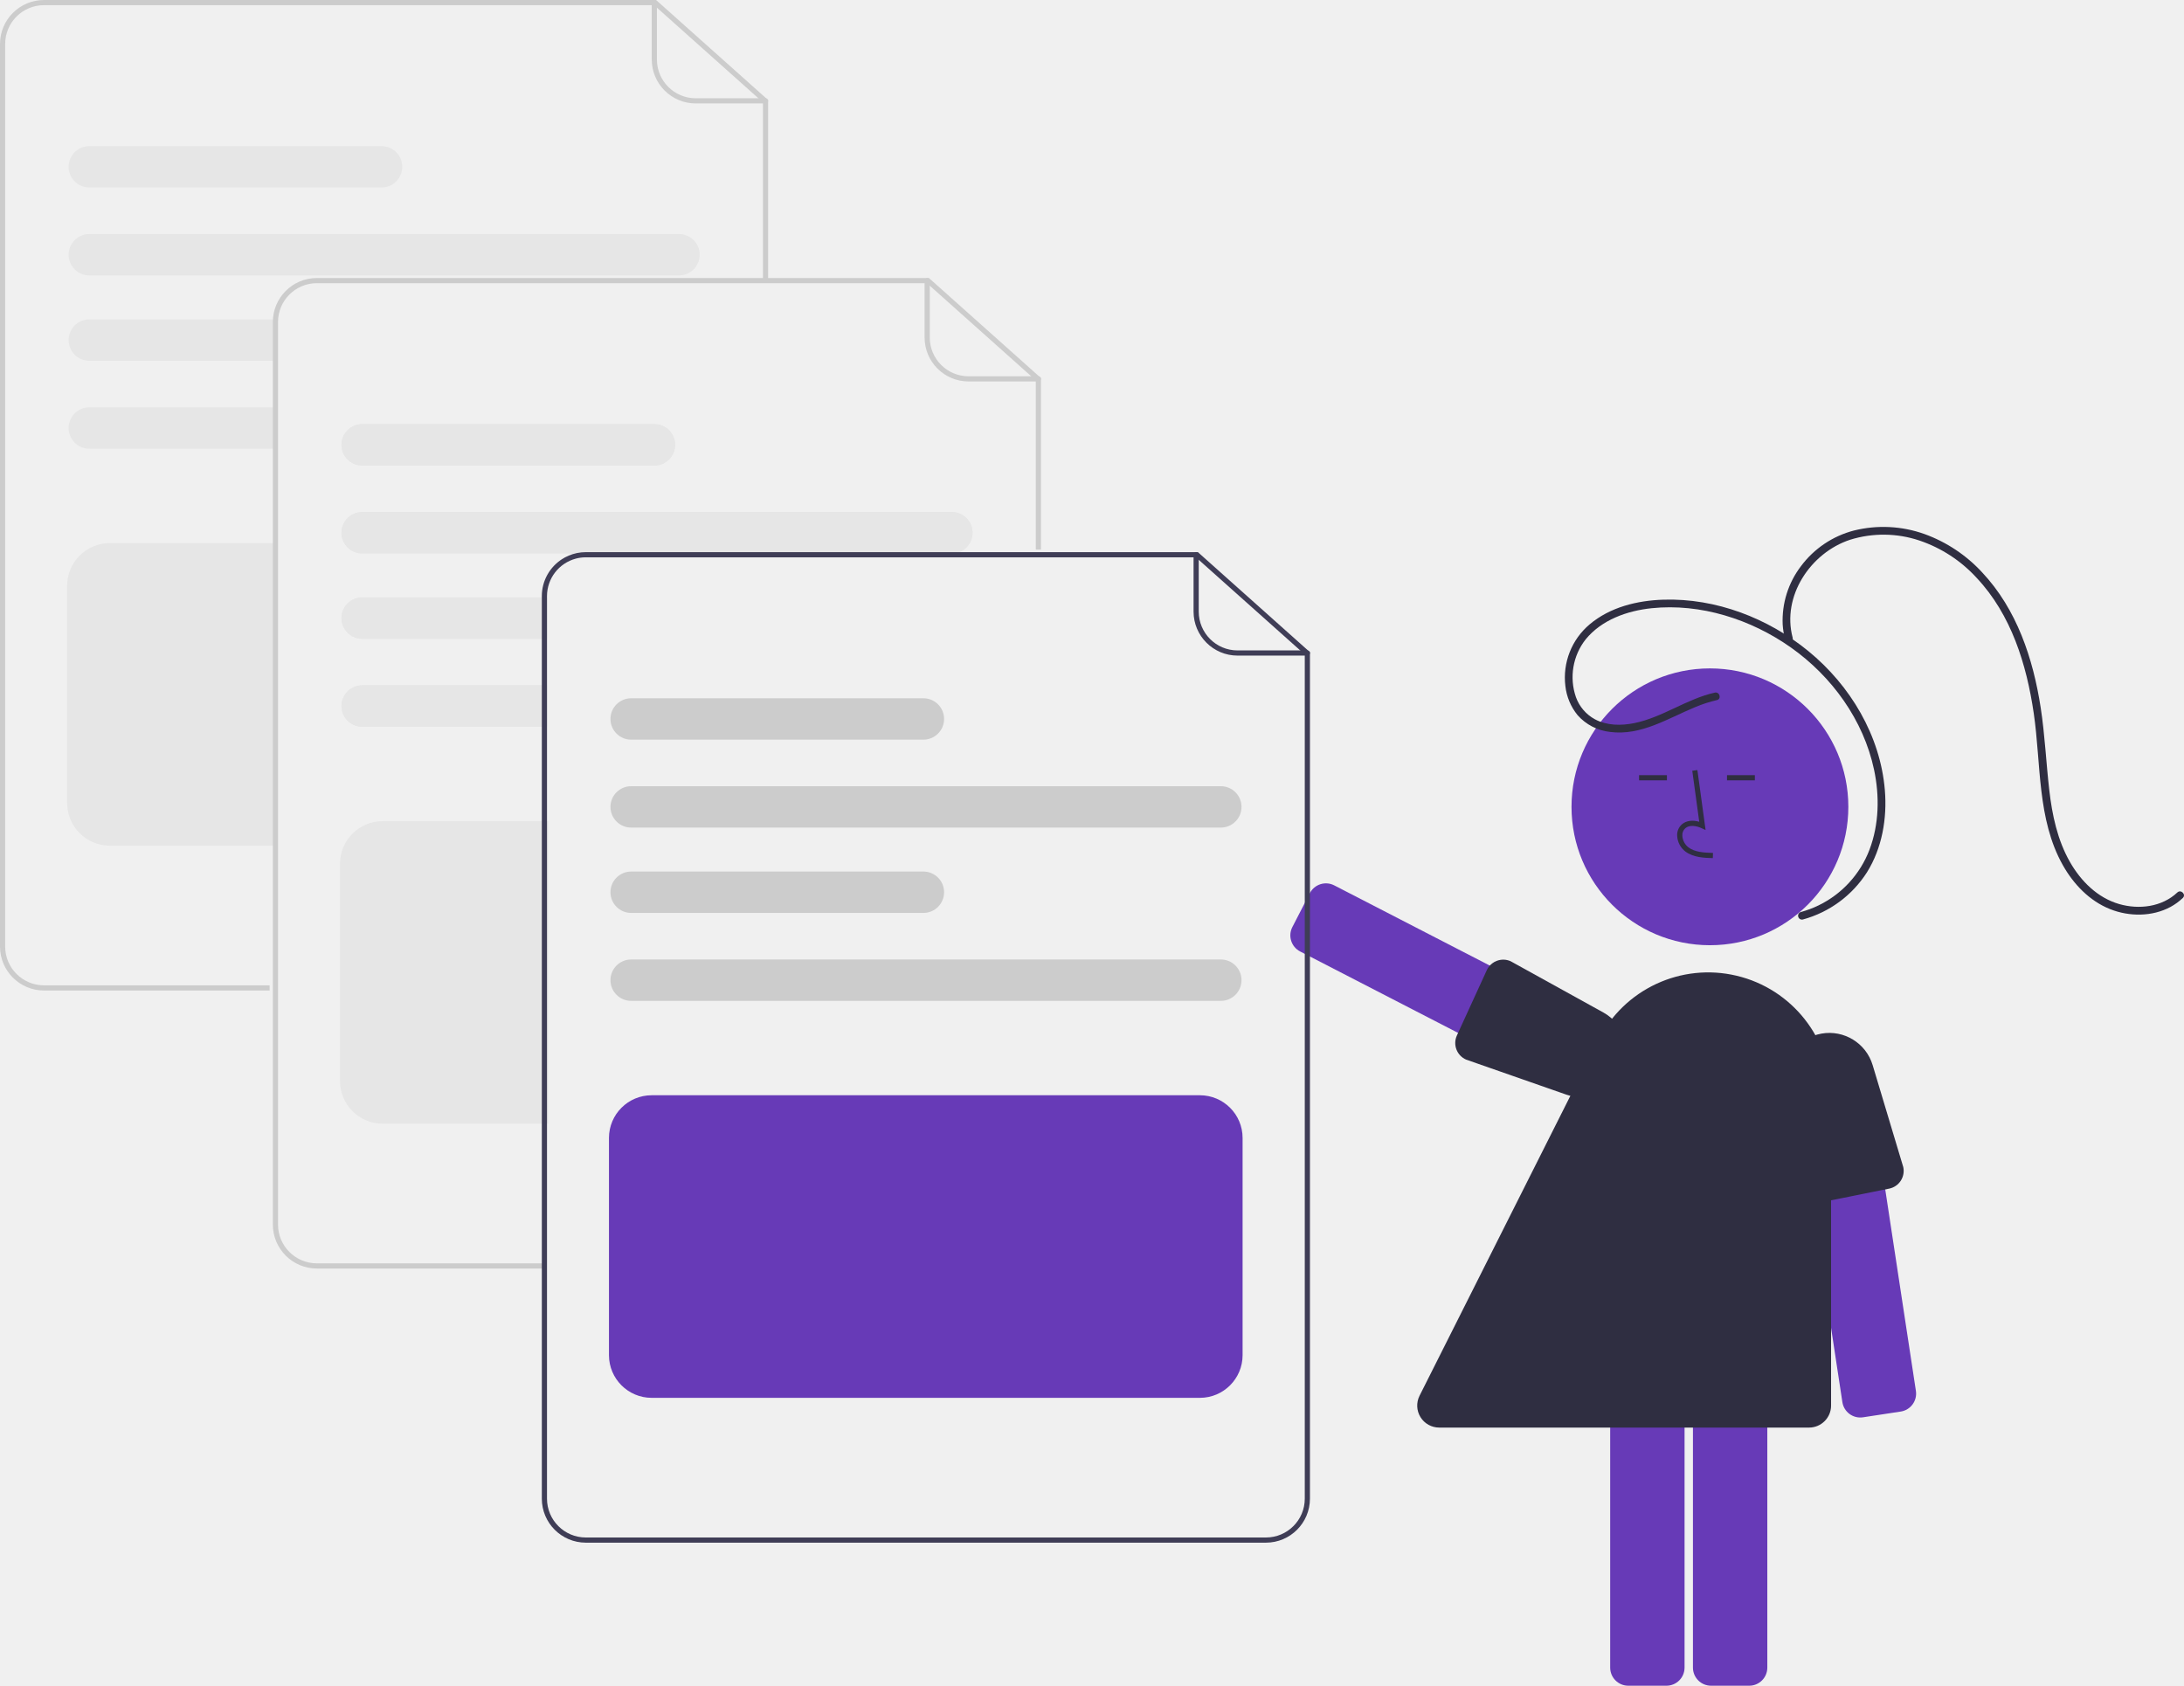
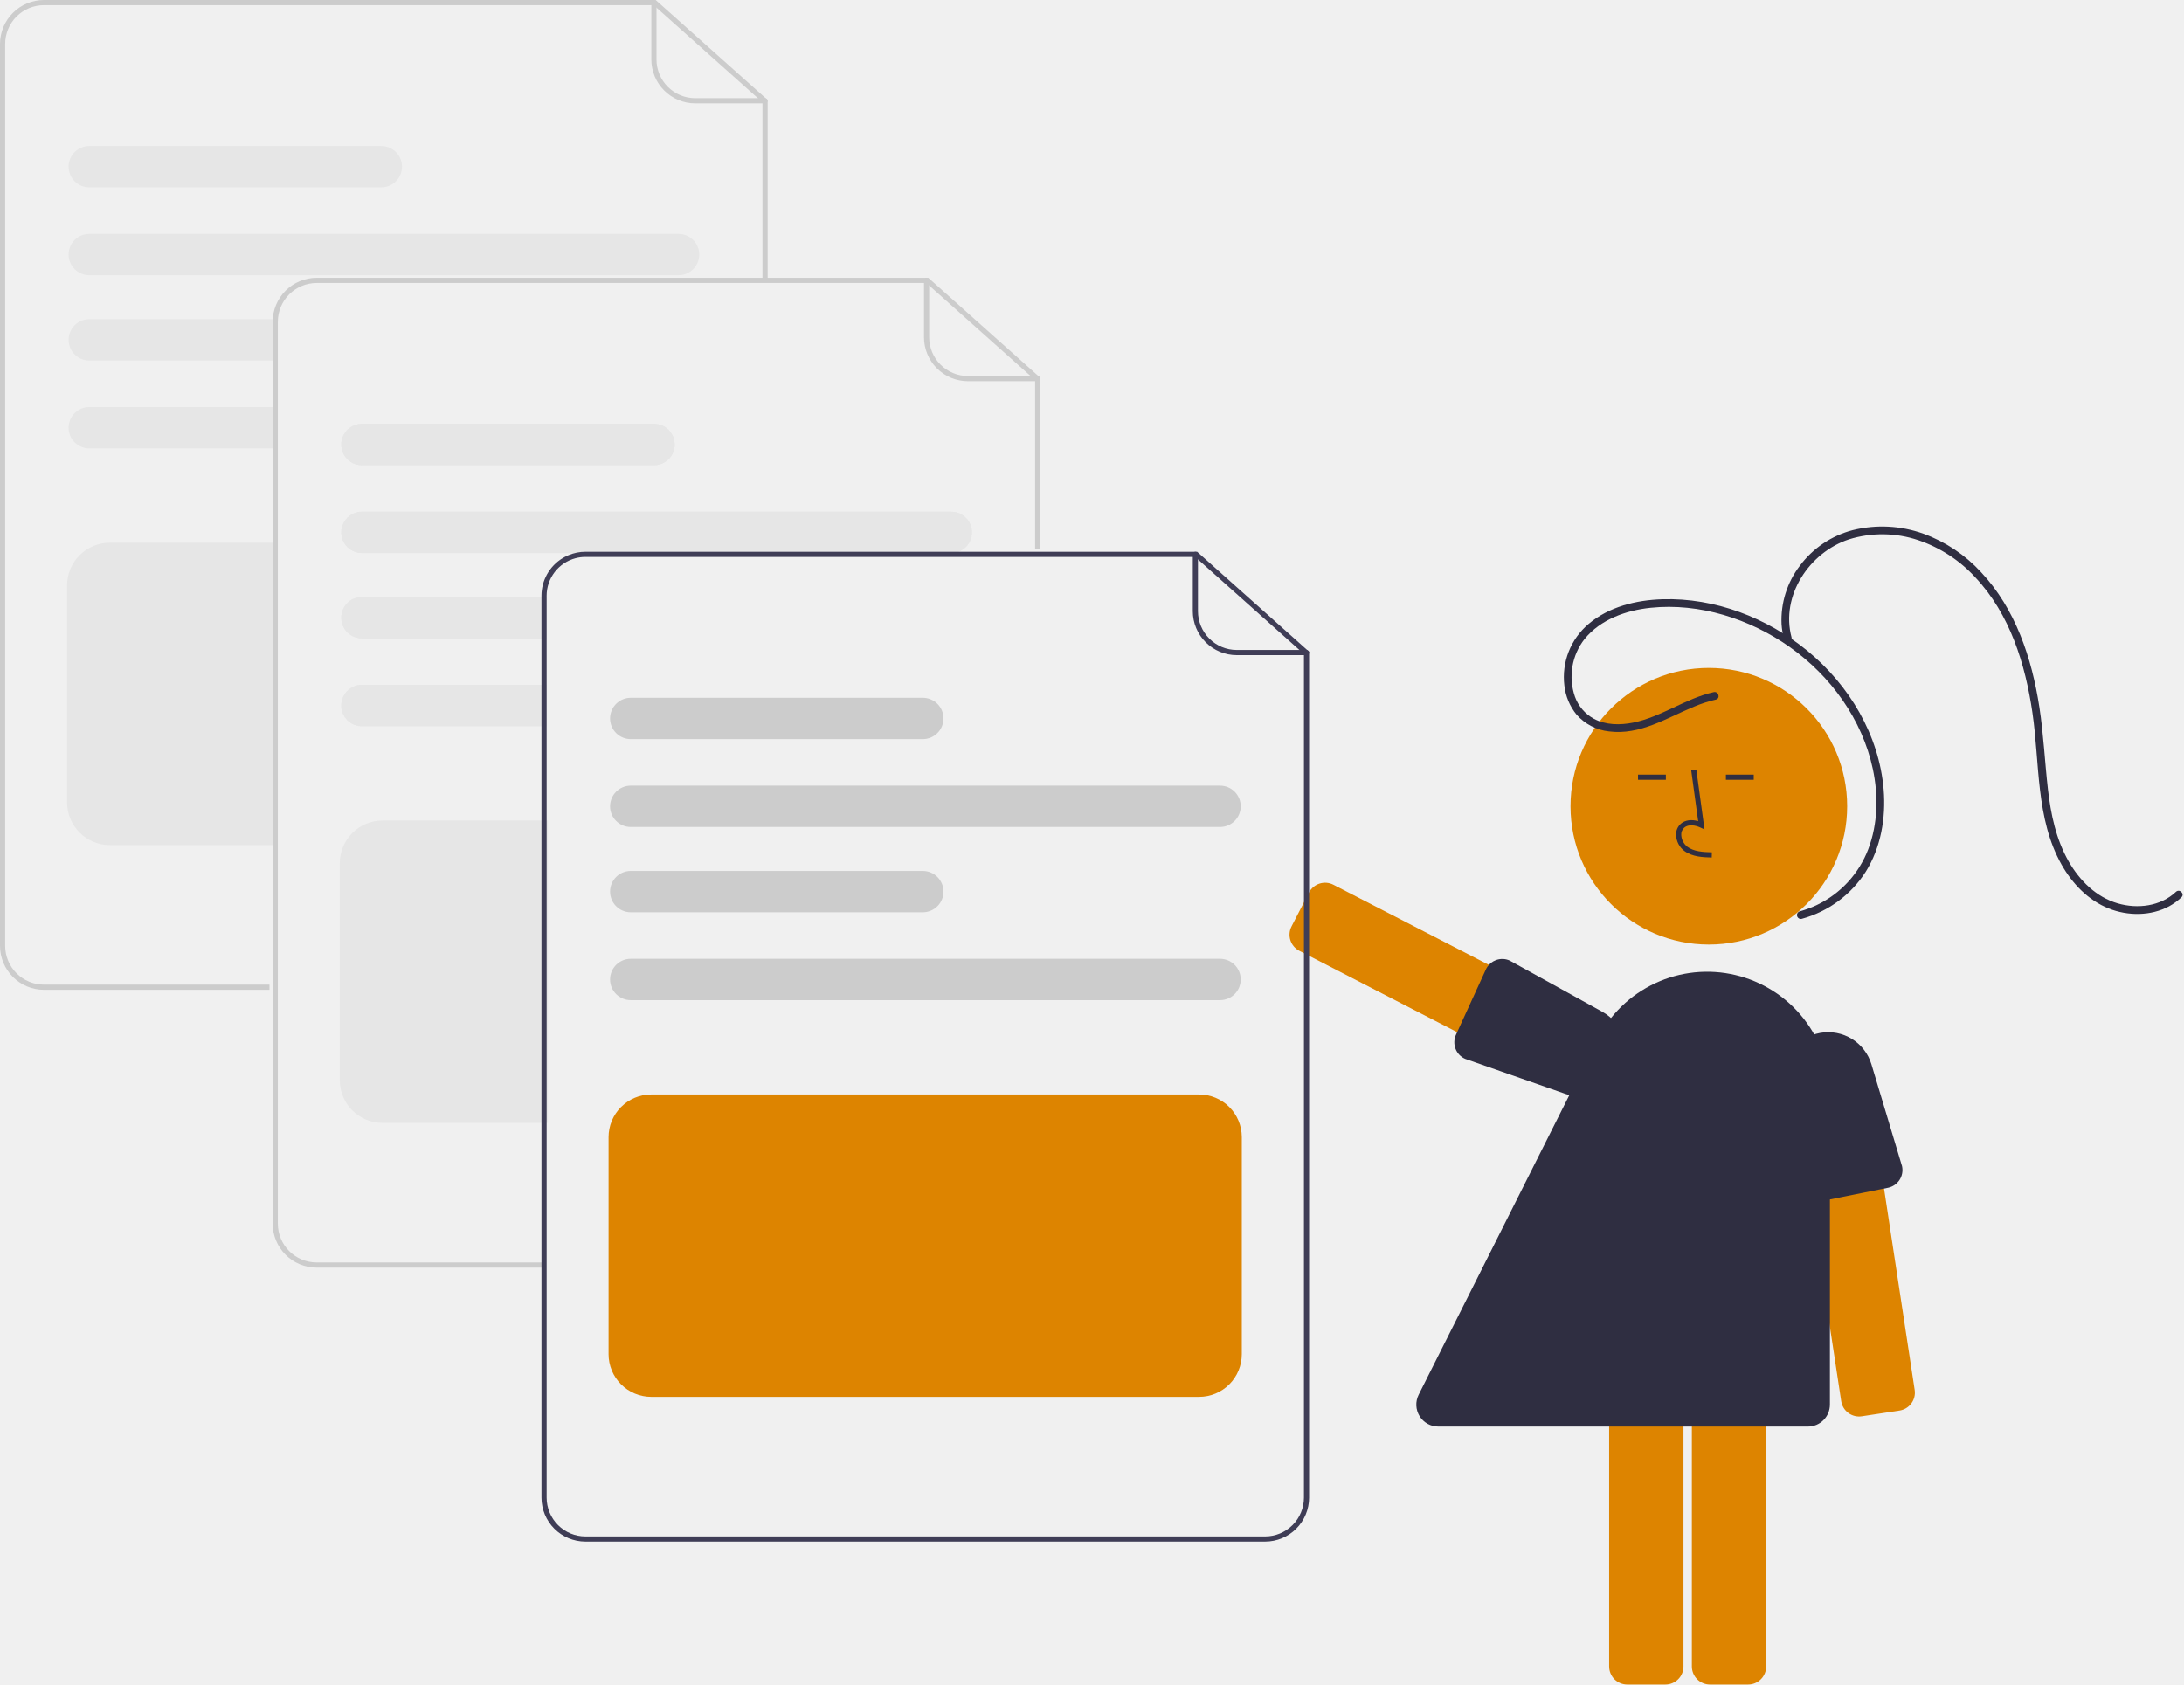
- <svg xmlns="http://www.w3.org/2000/svg" data-name="Layer 1" width="844.46" height="651.814" viewBox="0 0 844.46 651.814">
-   <path d="M789.817,548.366,680.48,491.995a7.007,7.007,0,0,1-3.014-9.429l6.763-13.118a7.008,7.008,0,0,1,9.429-3.014l109.337,56.372a7.007,7.007,0,0,1,3.014,9.429l-6.764,13.118a6.952,6.952,0,0,1-4.092,3.457,7.034,7.034,0,0,1-2.144.337A6.956,6.956,0,0,1,789.817,548.366Z" transform="translate(-177.7702 -124.0932)" fill="#673ab7" />
-   <path d="M756.482,495.633a6.966,6.966,0,0,1,5.394.141l35.831,19.812a17.469,17.469,0,0,1,7.253,22.952l-.449-.219.449.219a17.484,17.484,0,0,1-21.476,8.842l-38.859-13.582a6.999,6.999,0,0,1-3.573-9.237L752.606,499.33a7.037,7.037,0,0,1,.743-1.294A6.958,6.958,0,0,1,756.482,495.633Z" transform="translate(-177.7702 -124.0932)" fill="#2f2e41" />
-   <circle cx="661.155" cy="311.968" r="53.519" fill="#673ab7" />
-   <path d="M832.358,768.907V645.893a7.008,7.008,0,0,1,7-7h14.759a7.008,7.008,0,0,1,7,7V768.907a7.008,7.008,0,0,1-7,7H839.358A7.008,7.008,0,0,1,832.358,768.907Z" transform="translate(-177.7702 -124.0932)" fill="#673ab7" />
-   <path d="M800.358,768.907V645.893a7.008,7.008,0,0,1,7-7h14.759a7.008,7.008,0,0,1,7,7V768.907a7.008,7.008,0,0,1-7,7H807.358A7.008,7.008,0,0,1,800.358,768.907Z" transform="translate(-177.7702 -124.0932)" fill="#673ab7" />
-   <path d="M840.049,455.897l.056-2c-3.721-.104-7.001-.337-9.466-2.138A6.148,6.148,0,0,1,828.258,447.231a3.514,3.514,0,0,1,1.153-2.895c1.636-1.382,4.269-.935,6.188-.055l1.655.759-3.173-23.19-1.981.271,2.699,19.727c-2.607-.767-5.023-.437-6.678.961a5.471,5.471,0,0,0-1.86,4.492,8.133,8.133,0,0,0,3.2,6.073C832.627,455.689,836.742,455.804,840.049,455.897Z" transform="translate(-177.7702 -124.0932)" fill="#2f2e41" />
-   <rect x="633.758" y="299.73" width="10.771" height="2" fill="#2f2e41" />
-   <rect x="667.758" y="299.73" width="10.771" height="2" fill="#2f2e41" />
-   <path d="M890.139,666.249,871.629,544.635a7.007,7.007,0,0,1,5.867-7.973L892.087,534.441a7.008,7.008,0,0,1,7.974,5.867L918.571,661.921a7.008,7.008,0,0,1-5.867,7.974l-14.591,2.221a6.994,6.994,0,0,1-7.974-5.867Z" transform="translate(-177.7702 -124.0932)" fill="#673ab7" />
-   <path d="M875.834,588.191a6.966,6.966,0,0,1-3.055-4.448l-5.019-40.635a17.469,17.469,0,0,1,14.311-19.354l.087.492-.087-.492a17.484,17.484,0,0,1,19.773,12.184l11.84,39.425a6.999,6.999,0,0,1-5.375,8.318l-27.205,5.474a7.037,7.037,0,0,1-1.484.159A6.958,6.958,0,0,1,875.834,588.191Z" transform="translate(-177.7702 -124.0932)" fill="#2f2e41" />
-   <path d="M877.27,676.093H734.247a8.5,8.5,0,0,1-7.594-12.319L795.802,526.263a47.516,47.516,0,0,1,89.968,21.347V667.593A8.51,8.51,0,0,1,877.27,676.093Z" transform="translate(-177.7702 -124.0932)" fill="#2f2e41" />
-   <path d="M840.821,391.907c-10.956,2.446-20.197,9.587-31.212,11.807-5.02,1.012-10.548.97-15.158-1.501a15.799,15.799,0,0,1-7.335-8.559,23.621,23.621,0,0,1,3.767-22.341c6.184-7.57,16.043-11.058,25.502-12.041,18.93-1.967,38.375,4.271,53.783,15.137,15.909,11.22,28.114,28.067,32.208,47.241,2.188,10.25,1.973,21.153-1.764,31.023a39.528,39.528,0,0,1-19.769,21.545,38.796,38.796,0,0,1-6.766,2.519,1.501,1.501,0,0,0,.798,2.893A42.731,42.731,0,0,0,899.642,461.391c5.861-9.375,7.827-20.852,6.925-31.759-1.746-21.099-13.349-40.492-29.569-53.768-15.582-12.754-35.74-20.515-56.007-19.898-10.164.309-20.715,2.889-28.619,9.587a26.919,26.919,0,0,0-9.342,23.787,21.571,21.571,0,0,0,4.736,11.294,19.518,19.518,0,0,0,12.528,6.47c11.984,1.56,22.376-5.233,32.966-9.6a51.263,51.263,0,0,1,8.36-2.705c1.883-.421,1.086-3.313-.798-2.893Z" transform="translate(-177.7702 -124.0932)" fill="#2f2e41" />
-   <path d="M870.923,370.705c-4.303-16.107,6.926-32.872,22.184-37.902a43.585,43.585,0,0,1,26.84.299,52.942,52.942,0,0,1,22.118,14.441c13.374,14.228,19.299,33.432,22.071,52.366,2.862,19.549,1.247,40.961,11.25,58.725,4.147,7.365,10.303,13.814,18.257,16.986,7.42,2.959,16.31,2.973,23.419-.873a22.458,22.458,0,0,0,4.705-3.437c1.407-1.328-.717-3.446-2.121-2.121-5.953,5.617-14.825,6.677-22.476,4.472-8.345-2.404-14.769-8.818-19.001-16.203-4.895-8.541-6.933-18.303-8.045-27.989-1.213-10.574-1.681-21.204-3.302-31.735-2.923-18.993-9.238-38.059-22.636-52.312a56.363,56.363,0,0,0-22.275-14.821,47.224,47.224,0,0,0-27.278-1.377,37.203,37.203,0,0,0-20.506,13.79,34.679,34.679,0,0,0-7.073,22.536,30.616,30.616,0,0,0,.975,5.953,1.501,1.501,0,0,0,2.893-.798Z" transform="translate(-177.7702 -124.0932)" fill="#2f2e41" />
-   <path d="M282.03,507.093H194.77a17.019,17.019,0,0,1-17-17v-349a17.019,17.019,0,0,1,17-17H431.451l43.319,38.678v70.322h-2V163.667L430.688,126.093H194.77a15.017,15.017,0,0,0-15,15v349a15.017,15.017,0,0,0,15,15h87.26Z" transform="translate(-177.7702 -124.0932)" fill="#ccc" />
-   <path d="M473.77,164.093h-27a17.019,17.019,0,0,1-17-17v-22a1,1,0,1,1,2,0v22a15.017,15.017,0,0,0,15,15h27a1,1,0,0,1,0,2Z" transform="translate(-177.7702 -124.0932)" fill="#ccc" />
-   <path d="M440.31,214.593h-228a8,8,0,0,0,0,16h228a8,8,0,0,0,0-16Z" transform="translate(-177.7702 -124.0932)" fill="#e6e6e6" />
-   <path d="M325.31,180.593h-113a8,8,0,0,0,0,16h113a8,8,0,0,0,0-16Z" transform="translate(-177.7702 -124.0932)" fill="#e6e6e6" />
-   <path d="M212.31,281.593a8,8,0,0,0,0,16h71.46v-16Z" transform="translate(-177.7702 -124.0932)" fill="#e6e6e6" />
-   <path d="M212.31,247.593a8,8,0,1,0,0,16h71.46v-16Z" transform="translate(-177.7702 -124.0932)" fill="#e6e6e6" />
-   <path d="M284.27,451.093h-64.04a16.519,16.519,0,0,1-16.5-16.5v-84a16.519,16.519,0,0,1,16.5-16.5h64.04Z" transform="translate(-177.7702 -124.0932)" fill="#e6e6e6" />
-   <path d="M387.53,614.593H300.27a17.019,17.019,0,0,1-17-17v-349a17.019,17.019,0,0,1,17-17H536.951l43.319,38.678v66.322h-2V271.167L536.188,233.593H300.27a15.017,15.017,0,0,0-15,15v349a15.017,15.017,0,0,0,15,15h87.26Z" transform="translate(-177.7702 -124.0932)" fill="#ccc" />
-   <path d="M579.27,271.593h-27a17.019,17.019,0,0,1-17-17v-22a1,1,0,1,1,2,0v22a15.017,15.017,0,0,0,15,15h27a1,1,0,0,1,0,2Z" transform="translate(-177.7702 -124.0932)" fill="#ccc" />
-   <path d="M545.81,322.093h-228a8,8,0,0,0,0,16h228a8,8,0,0,0,0-16Z" transform="translate(-177.7702 -124.0932)" fill="#e6e6e6" />
-   <path d="M430.81,288.093h-113a8,8,0,0,0,0,16h113a8,8,0,0,0,0-16Z" transform="translate(-177.7702 -124.0932)" fill="#e6e6e6" />
-   <path d="M545.81,322.093h-228a8,8,0,0,0,0,16h228a8,8,0,0,0,0-16Z" transform="translate(-177.7702 -124.0932)" fill="#e6e6e6" />
-   <path d="M430.81,288.093h-113a8,8,0,0,0,0,16h113a8,8,0,0,0,0-16Z" transform="translate(-177.7702 -124.0932)" fill="#e6e6e6" />
-   <path d="M317.81,389.093a8,8,0,0,0,0,16h71.46v-16Z" transform="translate(-177.7702 -124.0932)" fill="#e6e6e6" />
-   <path d="M317.81,355.093a8,8,0,0,0,0,16h71.46v-16Z" transform="translate(-177.7702 -124.0932)" fill="#e6e6e6" />
-   <path d="M317.81,389.093a8,8,0,0,0,0,16h71.46v-16Z" transform="translate(-177.7702 -124.0932)" fill="#e6e6e6" />
-   <path d="M317.81,355.093a8,8,0,0,0,0,16h71.46v-16Z" transform="translate(-177.7702 -124.0932)" fill="#e6e6e6" />
-   <path d="M389.77,558.593h-64.04a16.519,16.519,0,0,1-16.5-16.5v-84a16.519,16.519,0,0,1,16.5-16.5h64.04Z" transform="translate(-177.7702 -124.0932)" fill="#e6e6e6" />
-   <path d="M395.41,340.093a16.994,16.994,0,0,0-8.14,14.5v2.5h2v-2.5a15.027,15.027,0,0,1,11.15-14.5Zm245.54-2.5H404.27a17.02,17.02,0,0,0-17,17v349a17.024,17.024,0,0,0,17,17h263a17.024,17.024,0,0,0,17-17v-327.32Zm41.32,366a15.018,15.018,0,0,1-15,15h-263a15.018,15.018,0,0,1-15-15v-349a15.027,15.027,0,0,1,11.15-14.5,14.833,14.833,0,0,1,3.85-.5H640.19l42.08,37.57Zm-286.86-363.5a16.994,16.994,0,0,0-8.14,14.5v2.5h2v-2.5a15.027,15.027,0,0,1,11.15-14.5Z" transform="translate(-177.7702 -124.0932)" fill="#3f3d56" />
-   <path d="M683.27,377.593h-27a17.019,17.019,0,0,1-17-17v-22a1,1,0,0,1,2,0v22a15.017,15.017,0,0,0,15,15h27a1,1,0,0,1,0,2Z" transform="translate(-177.7702 -124.0932)" fill="#3f3d56" />
-   <path d="M649.812,444.093h-228a8,8,0,1,1,0-16h228a8,8,0,0,1,0,16Z" transform="translate(-177.7702 -124.0932)" fill="#ccc" />
-   <path d="M534.812,410.093h-113a8,8,0,1,1,0-16h113a8,8,0,0,1,0,16Z" transform="translate(-177.7702 -124.0932)" fill="#ccc" />
-   <path d="M649.812,511.093h-228a8,8,0,1,1,0-16h228a8,8,0,0,1,0,16Z" transform="translate(-177.7702 -124.0932)" fill="#ccc" />
-   <path d="M534.812,477.093h-113a8,8,0,1,1,0-16h113a8,8,0,0,1,0,16Z" transform="translate(-177.7702 -124.0932)" fill="#ccc" />
-   <path d="M641.729,664.593h-212a16.519,16.519,0,0,1-16.5-16.5v-84a16.519,16.519,0,0,1,16.5-16.5h212a16.519,16.519,0,0,1,16.5,16.5v84A16.519,16.519,0,0,1,641.729,664.593Z" transform="translate(-177.7702 -124.0932)" fill="#673ab7" />
+ <svg xmlns="http://www.w3.org/2000/svg" width="845" height="652" viewBox="0 0 845 652" fill="none">
+   <g clip-path="url(#clip0_2022_335)">
+     <path d="M612.047 424.273L502.71 367.902C501.061 367.049 499.818 365.578 499.253 363.81C498.688 362.043 498.847 360.123 499.695 358.472L506.459 345.354C507.311 343.706 508.783 342.462 510.55 341.897C512.318 341.332 514.238 341.491 515.888 342.34L625.226 398.712C626.874 399.564 628.117 401.035 628.683 402.803C629.248 404.571 629.088 406.49 628.24 408.141L621.476 421.259C621.057 422.077 620.479 422.804 619.777 423.397C619.074 423.991 618.261 424.439 617.385 424.716C616.692 424.938 615.968 425.052 615.241 425.053C614.129 425.052 613.034 424.785 612.047 424.273Z" fill="#DD8400" />
+     <path d="M578.712 371.54C579.575 371.204 580.497 371.043 581.423 371.067C582.349 371.091 583.261 371.3 584.106 371.681L619.937 391.493C623.858 393.659 626.797 397.249 628.147 401.52C629.497 405.792 629.155 410.418 627.19 414.444C625.314 418.292 622.091 421.317 618.133 422.947C614.174 424.577 609.756 424.698 605.714 423.287L566.855 409.705C566.014 409.333 565.254 408.8 564.619 408.134C563.984 407.469 563.486 406.685 563.154 405.827C562.822 404.969 562.663 404.054 562.685 403.135C562.707 402.215 562.91 401.309 563.282 400.468L574.836 375.237C575.037 374.781 575.286 374.347 575.579 373.943C576.369 372.856 577.457 372.022 578.712 371.54Z" fill="#2F2E41" />
+     <path d="M661.155 365.487C690.713 365.487 714.674 341.526 714.674 311.968C714.674 282.41 690.713 258.449 661.155 258.449C631.597 258.449 607.636 282.41 607.636 311.968C607.636 341.526 631.597 365.487 661.155 365.487Z" fill="#DD8400" />
+     <path d="M654.588 644.813V521.8C654.59 519.944 655.328 518.165 656.64 516.852C657.953 515.54 659.732 514.802 661.588 514.8H676.347C678.203 514.802 679.982 515.54 681.295 516.852C682.607 518.165 683.345 519.944 683.347 521.8V644.813C683.345 646.669 682.607 648.449 681.295 649.761C679.982 651.073 678.203 651.811 676.347 651.813H661.588C659.732 651.811 657.953 651.073 656.64 649.761C655.328 648.449 654.59 646.669 654.588 644.813Z" fill="#DD8400" />
+     <path d="M622.588 644.813V521.8C622.59 519.944 623.328 518.165 624.64 516.852C625.953 515.54 627.732 514.802 629.588 514.8H644.347C646.203 514.802 647.982 515.54 649.295 516.852C650.607 518.165 651.345 519.944 651.347 521.8V644.813C651.345 646.669 650.607 648.449 649.295 649.761C647.982 651.073 646.203 651.811 644.347 651.813H629.588C627.732 651.811 625.953 651.073 624.64 649.761C623.328 648.449 622.59 646.669 622.588 644.813Z" fill="#DD8400" />
+     <path d="M662.279 331.804L662.335 329.804C658.614 329.7 655.334 329.467 652.869 327.666C652.17 327.126 651.596 326.443 651.185 325.661C650.774 324.88 650.536 324.019 650.488 323.138C650.444 322.599 650.526 322.058 650.726 321.556C650.926 321.054 651.239 320.605 651.641 320.243C653.277 318.861 655.909 319.309 657.828 320.188L659.483 320.947L656.31 297.757L654.328 298.028L657.028 317.755C654.42 316.988 652.004 317.318 650.349 318.716C649.714 319.271 649.216 319.965 648.893 320.744C648.57 321.523 648.432 322.367 648.489 323.208C648.548 324.392 648.864 325.55 649.417 326.599C649.97 327.648 650.745 328.564 651.689 329.281C654.856 331.596 658.972 331.711 662.279 331.804Z" fill="#2F2E41" />
+     <path d="M644.529 299.729H633.758V301.729H644.529V299.729Z" fill="#2F2E41" />
+     <path d="M678.529 299.729H667.758V301.729H678.529V299.729Z" fill="#2F2E41" />
+     <path d="M712.37 542.155L693.859 420.542C693.582 418.707 694.044 416.837 695.144 415.342C696.244 413.847 697.892 412.85 699.726 412.569L714.317 410.348C716.152 410.071 718.022 410.533 719.517 411.633C721.012 412.732 722.009 414.38 722.291 416.215L740.801 537.828C741.078 539.663 740.616 541.533 739.517 543.028C738.417 544.522 736.769 545.52 734.934 545.801L720.343 548.022C719.434 548.161 718.507 548.12 717.614 547.9C716.721 547.68 715.88 547.287 715.14 546.742C714.399 546.197 713.773 545.512 713.298 544.724C712.823 543.937 712.507 543.064 712.37 542.155Z" fill="#DD8400" />
+     <path d="M698.063 464.098C697.284 463.597 696.612 462.945 696.088 462.182C695.563 461.418 695.196 460.557 695.008 459.65L689.989 419.015C689.438 414.569 690.616 410.082 693.28 406.48C695.943 402.878 699.888 400.437 704.3 399.661C708.516 398.919 712.858 399.749 716.502 401.995C720.147 404.241 722.841 407.745 724.073 411.845L735.913 451.269C736.107 452.169 736.121 453.097 735.956 454.002C735.791 454.907 735.449 455.77 734.949 456.543C734.45 457.315 733.804 457.982 733.047 458.504C732.29 459.027 731.437 459.395 730.538 459.588L703.333 465.062C702.845 465.167 702.347 465.221 701.849 465.221C700.505 465.22 699.19 464.83 698.063 464.098Z" fill="#2F2E41" />
+     <path d="M699.5 552H556.478C555.027 552 553.601 551.629 552.334 550.922C551.068 550.215 550.003 549.195 549.242 547.96C548.481 546.726 548.048 545.317 547.985 543.867C547.923 542.418 548.232 540.977 548.884 539.681L618.033 402.169C622.837 392.615 630.725 384.96 640.419 380.444C650.113 375.928 661.048 374.815 671.454 377.284C681.859 379.753 691.128 385.66 697.76 394.05C704.392 402.44 708 412.821 708 423.516V543.5C707.998 545.754 707.101 547.914 705.508 549.508C703.914 551.101 701.754 551.998 699.5 552Z" fill="#2F2E41" />
+     <path d="M663.051 267.814C652.095 270.26 642.855 277.4 631.839 279.621C626.819 280.632 621.291 280.591 616.68 278.12C613.266 276.266 610.655 273.219 609.346 269.561C608.051 265.82 607.718 261.813 608.376 257.909C609.034 254.005 610.663 250.329 613.113 247.219C619.297 239.65 629.156 236.162 638.615 235.179C657.545 233.211 676.99 239.449 692.398 250.316C708.307 261.536 720.511 278.383 724.605 297.557C726.794 307.807 726.578 318.71 722.841 328.58C719.248 338.024 712.174 345.734 703.073 350.125C700.901 351.173 698.636 352.016 696.307 352.644C695.936 352.76 695.624 353.016 695.438 353.358C695.251 353.7 695.205 354.1 695.309 354.475C695.412 354.851 695.657 355.171 695.992 355.369C696.327 355.567 696.726 355.627 697.104 355.537C707.338 352.742 716.166 346.241 721.872 337.298C727.733 327.923 729.699 316.446 728.796 305.539C727.05 284.439 715.447 265.047 699.227 251.771C683.645 239.016 663.488 231.256 643.22 231.873C633.056 232.182 622.505 234.762 614.601 241.46C611.195 244.34 608.558 248.022 606.927 252.174C605.297 256.326 604.724 260.818 605.259 265.247C605.714 269.39 607.358 273.313 609.995 276.541C613.219 280.183 617.687 282.491 622.523 283.011C634.507 284.571 644.899 277.778 655.489 273.411C658.193 272.272 660.99 271.367 663.849 270.706C665.732 270.286 664.935 267.393 663.051 267.814Z" fill="#2F2E41" />
+     <path d="M693.153 246.612C688.85 230.504 700.079 213.74 715.336 208.71C724.092 205.984 733.484 206.089 742.176 209.009C750.651 211.877 758.261 216.845 764.295 223.45C777.669 237.678 783.594 256.882 786.366 275.816C789.228 295.365 787.613 316.776 797.616 334.541C801.764 341.906 807.92 348.355 815.873 351.527C823.294 354.485 832.183 354.499 839.292 350.654C841.003 349.717 842.585 348.562 843.998 347.217C845.405 345.889 843.281 343.77 841.876 345.095C835.924 350.712 827.051 351.772 819.4 349.568C811.054 347.164 804.631 340.75 800.398 333.364C795.503 324.824 793.465 315.061 792.354 305.375C791.14 294.802 790.673 284.171 789.052 273.641C786.129 254.647 779.814 235.582 766.416 221.329C760.288 214.672 752.648 209.589 744.141 206.508C735.383 203.372 725.893 202.893 716.864 205.131C708.657 207.257 701.422 212.122 696.357 218.921C691.435 225.374 688.933 233.348 689.285 241.457C689.413 243.468 689.74 245.462 690.26 247.409C690.376 247.78 690.632 248.092 690.974 248.278C691.316 248.465 691.716 248.511 692.092 248.408C692.467 248.304 692.787 248.059 692.985 247.724C693.183 247.389 693.243 246.99 693.153 246.612Z" fill="#2F2E41" />
+     <path d="M104.26 383H17C12.493 382.995 8.172 381.202 4.985 378.015C1.798 374.828 0.005 370.507 0 366V17C0.005 12.493 1.798 8.172 4.985 4.985C8.172 1.798 12.493 0.005 17 0H253.681L297 38.678V109H295V39.574L252.918 2H17C13.023 2.005 9.21 3.586 6.398 6.398C3.586 9.21 2.005 13.023 2 17V366C2.005 369.977 3.586 373.79 6.398 376.602C9.21 379.414 13.023 380.996 17 381H104.26V383Z" fill="#CCCCCC" />
+     <path d="M296 40H269C264.493 39.995 260.172 38.202 256.985 35.015C253.798 31.828 252.005 27.507 252 23V1C252 0.735 252.105 0.48 252.293 0.293C252.48 0.105 252.735 0 253 0C253.265 0 253.52 0.105 253.707 0.293C253.895 0.48 254 0.735 254 1V23C254.004 26.977 255.586 30.79 258.398 33.602C261.21 36.414 265.023 37.995 269 38H296C296.265 38 296.52 38.105 296.707 38.293C296.895 38.48 297 38.735 297 39C297 39.265 296.895 39.52 296.707 39.707C296.52 39.895 296.265 40 296 40Z" fill="#CCCCCC" />
+     <path d="M262.54 90.5H34.54C32.418 90.5 30.384 91.343 28.883 92.843C27.383 94.343 26.54 96.378 26.54 98.5C26.54 100.622 27.383 102.657 28.883 104.157C30.384 105.657 32.418 106.5 34.54 106.5H262.54C264.662 106.5 266.697 105.657 268.197 104.157C269.697 102.657 270.54 100.622 270.54 98.5C270.54 96.378 269.697 94.343 268.197 92.843C266.697 91.343 264.662 90.5 262.54 90.5Z" fill="#E6E6E6" />
+     <path d="M147.54 56.5H34.54C32.418 56.5 30.384 57.343 28.883 58.843C27.383 60.343 26.54 62.378 26.54 64.5C26.54 66.622 27.383 68.657 28.883 70.157C30.384 71.657 32.418 72.5 34.54 72.5H147.54C149.662 72.5 151.697 71.657 153.197 70.157C154.697 68.657 155.54 66.622 155.54 64.5C155.54 62.378 154.697 60.343 153.197 58.843C151.697 57.343 149.662 56.5 147.54 56.5Z" fill="#E6E6E6" />
+     <path d="M34.54 157.5C32.418 157.5 30.384 158.343 28.883 159.843C27.383 161.343 26.54 163.378 26.54 165.5C26.54 167.622 27.383 169.657 28.883 171.157C30.384 172.657 32.418 173.5 34.54 173.5H106V157.5H34.54Z" fill="#E6E6E6" />
+     <path d="M34.54 123.5C33.489 123.5 32.449 123.707 31.479 124.109C30.508 124.511 29.626 125.1 28.883 125.843C28.14 126.586 27.551 127.468 27.149 128.439C26.747 129.409 26.54 130.449 26.54 131.5C26.54 132.551 26.747 133.591 27.149 134.561C27.551 135.532 28.14 136.414 28.883 137.157C29.626 137.9 30.508 138.489 31.479 138.891C32.449 139.293 33.489 139.5 34.54 139.5H106V123.5H34.54Z" fill="#E6E6E6" />
+     <path d="M106.5 327H42.46C38.085 326.995 33.891 325.255 30.798 322.162C27.705 319.069 25.965 314.875 25.96 310.5V226.5C25.965 222.125 27.705 217.931 30.798 214.838C33.892 211.745 38.085 210.005 42.46 210H106.5V327Z" fill="#E6E6E6" />
+     <path d="M209.76 490.5H122.5C117.993 490.495 113.672 488.702 110.485 485.515C107.298 482.328 105.505 478.007 105.5 473.5V124.5C105.505 119.993 107.298 115.672 110.485 112.485C113.672 109.298 117.993 107.505 122.5 107.5H359.181L402.5 146.178V212.5H400.5V147.074L358.418 109.5H122.5C118.523 109.504 114.71 111.086 111.898 113.898C109.086 116.71 107.504 120.523 107.5 124.5V473.5C107.504 477.477 109.086 481.29 111.898 484.102C114.71 486.914 118.523 488.496 122.5 488.5H209.76V490.5Z" fill="#CCCCCC" />
+     <path d="M401.5 147.5H374.5C369.993 147.495 365.672 145.702 362.485 142.515C359.298 139.328 357.505 135.007 357.5 130.5V108.5C357.5 108.235 357.605 107.98 357.793 107.793C357.98 107.605 358.235 107.5 358.5 107.5C358.765 107.5 359.02 107.605 359.207 107.793C359.395 107.98 359.5 108.235 359.5 108.5V130.5C359.504 134.477 361.086 138.29 363.898 141.102C366.71 143.914 370.523 145.495 374.5 145.5H401.5C401.765 145.5 402.02 145.605 402.207 145.793C402.395 145.98 402.5 146.235 402.5 146.5C402.5 146.765 402.395 147.02 402.207 147.207C402.02 147.395 401.765 147.5 401.5 147.5Z" fill="#CCCCCC" />
+     <path d="M368.04 198H140.04C137.918 198 135.883 198.843 134.383 200.343C132.883 201.843 132.04 203.878 132.04 206C132.04 208.122 132.883 210.157 134.383 211.657C135.883 213.157 137.918 214 140.04 214H368.04C370.162 214 372.197 213.157 373.697 211.657C375.197 210.157 376.04 208.122 376.04 206C376.04 203.878 375.197 201.843 373.697 200.343C372.197 198.843 370.162 198 368.04 198Z" fill="#E6E6E6" />
+     <path d="M253.04 164H140.04C137.918 164 135.883 164.843 134.383 166.343C132.883 167.843 132.04 169.878 132.04 172C132.04 174.122 132.883 176.157 134.383 177.657C135.883 179.157 137.918 180 140.04 180H253.04C255.162 180 257.197 179.157 258.697 177.657C260.197 176.157 261.04 174.122 261.04 172C261.04 169.878 260.197 167.843 258.697 166.343C257.197 164.843 255.162 164 253.04 164Z" fill="#E6E6E6" />
+     <path d="M368.04 198H140.04C137.918 198 135.883 198.843 134.383 200.343C132.883 201.843 132.04 203.878 132.04 206C132.04 208.122 132.883 210.157 134.383 211.657C135.883 213.157 137.918 214 140.04 214H368.04C370.162 214 372.197 213.157 373.697 211.657C375.197 210.157 376.04 208.122 376.04 206C376.04 203.878 375.197 201.843 373.697 200.343C372.197 198.843 370.162 198 368.04 198Z" fill="#E6E6E6" />
+     <path d="M253.04 164H140.04C137.918 164 135.883 164.843 134.383 166.343C132.883 167.843 132.04 169.878 132.04 172C132.04 174.122 132.883 176.157 134.383 177.657C135.883 179.157 137.918 180 140.04 180H253.04C255.162 180 257.197 179.157 258.697 177.657C260.197 176.157 261.04 174.122 261.04 172C261.04 169.878 260.197 167.843 258.697 166.343C257.197 164.843 255.162 164 253.04 164Z" fill="#E6E6E6" />
+     <path d="M140.04 265C137.918 265 135.883 265.843 134.383 267.343C132.883 268.843 132.04 270.878 132.04 273C132.04 275.122 132.883 277.157 134.383 278.657C135.883 280.157 137.918 281 140.04 281H211.5V265H140.04Z" fill="#E6E6E6" />
+     <path d="M140.04 231C137.918 231 135.883 231.843 134.383 233.343C132.883 234.843 132.04 236.878 132.04 239C132.04 241.122 132.883 243.157 134.383 244.657C135.883 246.157 137.918 247 140.04 247H211.5V231H140.04Z" fill="#E6E6E6" />
+     <path d="M140.04 265C137.918 265 135.883 265.843 134.383 267.343C132.883 268.843 132.04 270.878 132.04 273C132.04 275.122 132.883 277.157 134.383 278.657C135.883 280.157 137.918 281 140.04 281H211.5V265H140.04Z" fill="#E6E6E6" />
+     <path d="M140.04 231C137.918 231 135.883 231.843 134.383 233.343C132.883 234.843 132.04 236.878 132.04 239C132.04 241.122 132.883 243.157 134.383 244.657C135.883 246.157 137.918 247 140.04 247H211.5V231H140.04Z" fill="#E6E6E6" />
+     <path d="M212 434.5H147.96C143.585 434.495 139.391 432.755 136.298 429.662C133.205 426.569 131.465 422.375 131.46 418V334C131.465 329.625 133.205 325.431 136.298 322.338C139.391 319.245 143.585 317.505 147.96 317.5H212V434.5Z" fill="#E6E6E6" />
+     <path d="M217.64 216C215.155 217.517 213.101 219.647 211.675 222.186C210.25 224.725 209.501 227.588 209.5 230.5V233H211.5V230.5C211.504 227.193 212.599 223.98 214.615 221.358C216.631 218.737 219.455 216.853 222.65 216H217.64ZM463.18 213.5H226.5C221.993 213.505 217.672 215.298 214.485 218.485C211.298 221.672 209.505 225.993 209.5 230.5V579.5C209.506 584.007 211.3 588.327 214.486 591.514C217.673 594.701 221.993 596.494 226.5 596.5H489.5C494.007 596.494 498.327 594.701 501.514 591.514C504.701 588.327 506.494 584.007 506.5 579.5V252.18L463.18 213.5ZM504.5 579.5C504.495 583.477 502.913 587.289 500.101 590.101C497.289 592.913 493.477 594.495 489.5 594.5H226.5C222.523 594.495 218.711 592.913 215.899 590.101C213.087 587.289 211.505 583.477 211.5 579.5L211.5 230.5C211.504 227.193 212.599 223.98 214.615 221.358C216.631 218.737 219.455 216.853 222.65 216C223.906 215.665 225.2 215.497 226.5 215.5H462.42L504.5 253.07V579.5ZM217.64 216C215.155 217.517 213.101 219.647 211.675 222.186C210.25 224.725 209.501 227.588 209.5 230.5V233H211.5V230.5C211.504 227.193 212.599 223.98 214.615 221.358C216.631 218.737 219.455 216.853 222.65 216H217.64Z" fill="#3F3D56" />
+     <path d="M505.5 253.5H478.5C473.993 253.495 469.672 251.702 466.485 248.515C463.298 245.328 461.505 241.007 461.5 236.5V214.5C461.5 214.235 461.605 213.98 461.793 213.793C461.98 213.605 462.235 213.5 462.5 213.5C462.765 213.5 463.02 213.605 463.207 213.793C463.395 213.98 463.5 214.235 463.5 214.5V236.5C463.504 240.477 465.086 244.29 467.898 247.102C470.71 249.914 474.523 251.496 478.5 251.5H505.5C505.765 251.5 506.02 251.605 506.207 251.793C506.395 251.98 506.5 252.235 506.5 252.5C506.5 252.765 506.395 253.02 506.207 253.207C506.02 253.395 505.765 253.5 505.5 253.5Z" fill="#3F3D56" />
+     <path d="M472.041 320H244.041C241.919 320 239.884 319.157 238.384 317.657C236.884 316.157 236.041 314.122 236.041 312C236.041 309.878 236.884 307.843 238.384 306.343C239.884 304.843 241.919 304 244.041 304H472.041C474.163 304 476.198 304.843 477.698 306.343C479.198 307.843 480.041 309.878 480.041 312C480.041 314.122 479.198 316.157 477.698 317.657C476.198 319.157 474.163 320 472.041 320Z" fill="#CCCCCC" />
+     <path d="M357.041 286H244.041C241.919 286 239.884 285.157 238.384 283.657C236.884 282.157 236.041 280.122 236.041 278C236.041 275.878 236.884 273.843 238.384 272.343C239.884 270.843 241.919 270 244.041 270H357.041C359.163 270 361.198 270.843 362.698 272.343C364.198 273.843 365.041 275.878 365.041 278C365.041 280.122 364.198 282.157 362.698 283.657C361.198 285.157 359.163 286 357.041 286Z" fill="#CCCCCC" />
+     <path d="M472.041 387H244.041C241.919 387 239.884 386.157 238.384 384.657C236.884 383.157 236.041 381.122 236.041 379C236.041 376.878 236.884 374.843 238.384 373.343C239.884 371.843 241.919 371 244.041 371H472.041C474.163 371 476.198 371.843 477.698 373.343C479.198 374.843 480.041 376.878 480.041 379C480.041 381.122 479.198 383.157 477.698 384.657C476.198 386.157 474.163 387 472.041 387Z" fill="#CCCCCC" />
+     <path d="M357.041 353H244.041C241.919 353 239.884 352.157 238.384 350.657C236.884 349.157 236.041 347.122 236.041 345C236.041 342.878 236.884 340.843 238.384 339.343C239.884 337.843 241.919 337 244.041 337H357.041C359.163 337 361.198 337.843 362.698 339.343C364.198 340.843 365.041 342.878 365.041 345C365.041 347.122 364.198 349.157 362.698 350.657C361.198 352.157 359.163 353 357.041 353Z" fill="#CCCCCC" />
+     <path d="M463.959 540.5H251.959C247.584 540.495 243.39 538.755 240.297 535.662C237.204 532.569 235.464 528.375 235.459 524V440C235.464 435.625 237.204 431.431 240.297 428.338C243.39 425.245 247.584 423.505 251.959 423.5H463.959C468.334 423.505 472.527 425.245 475.621 428.338C478.714 431.431 480.454 435.625 480.459 440V524C480.454 528.375 478.714 532.569 475.621 535.662C472.528 538.755 468.334 540.495 463.959 540.5Z" fill="#DD8400" />
+   </g>
+   <defs>
+     <clipPath id="clip0_2022_335">
+       <rect width="844.46" height="651.814" fill="white" />
+     </clipPath>
+   </defs>
</svg>
